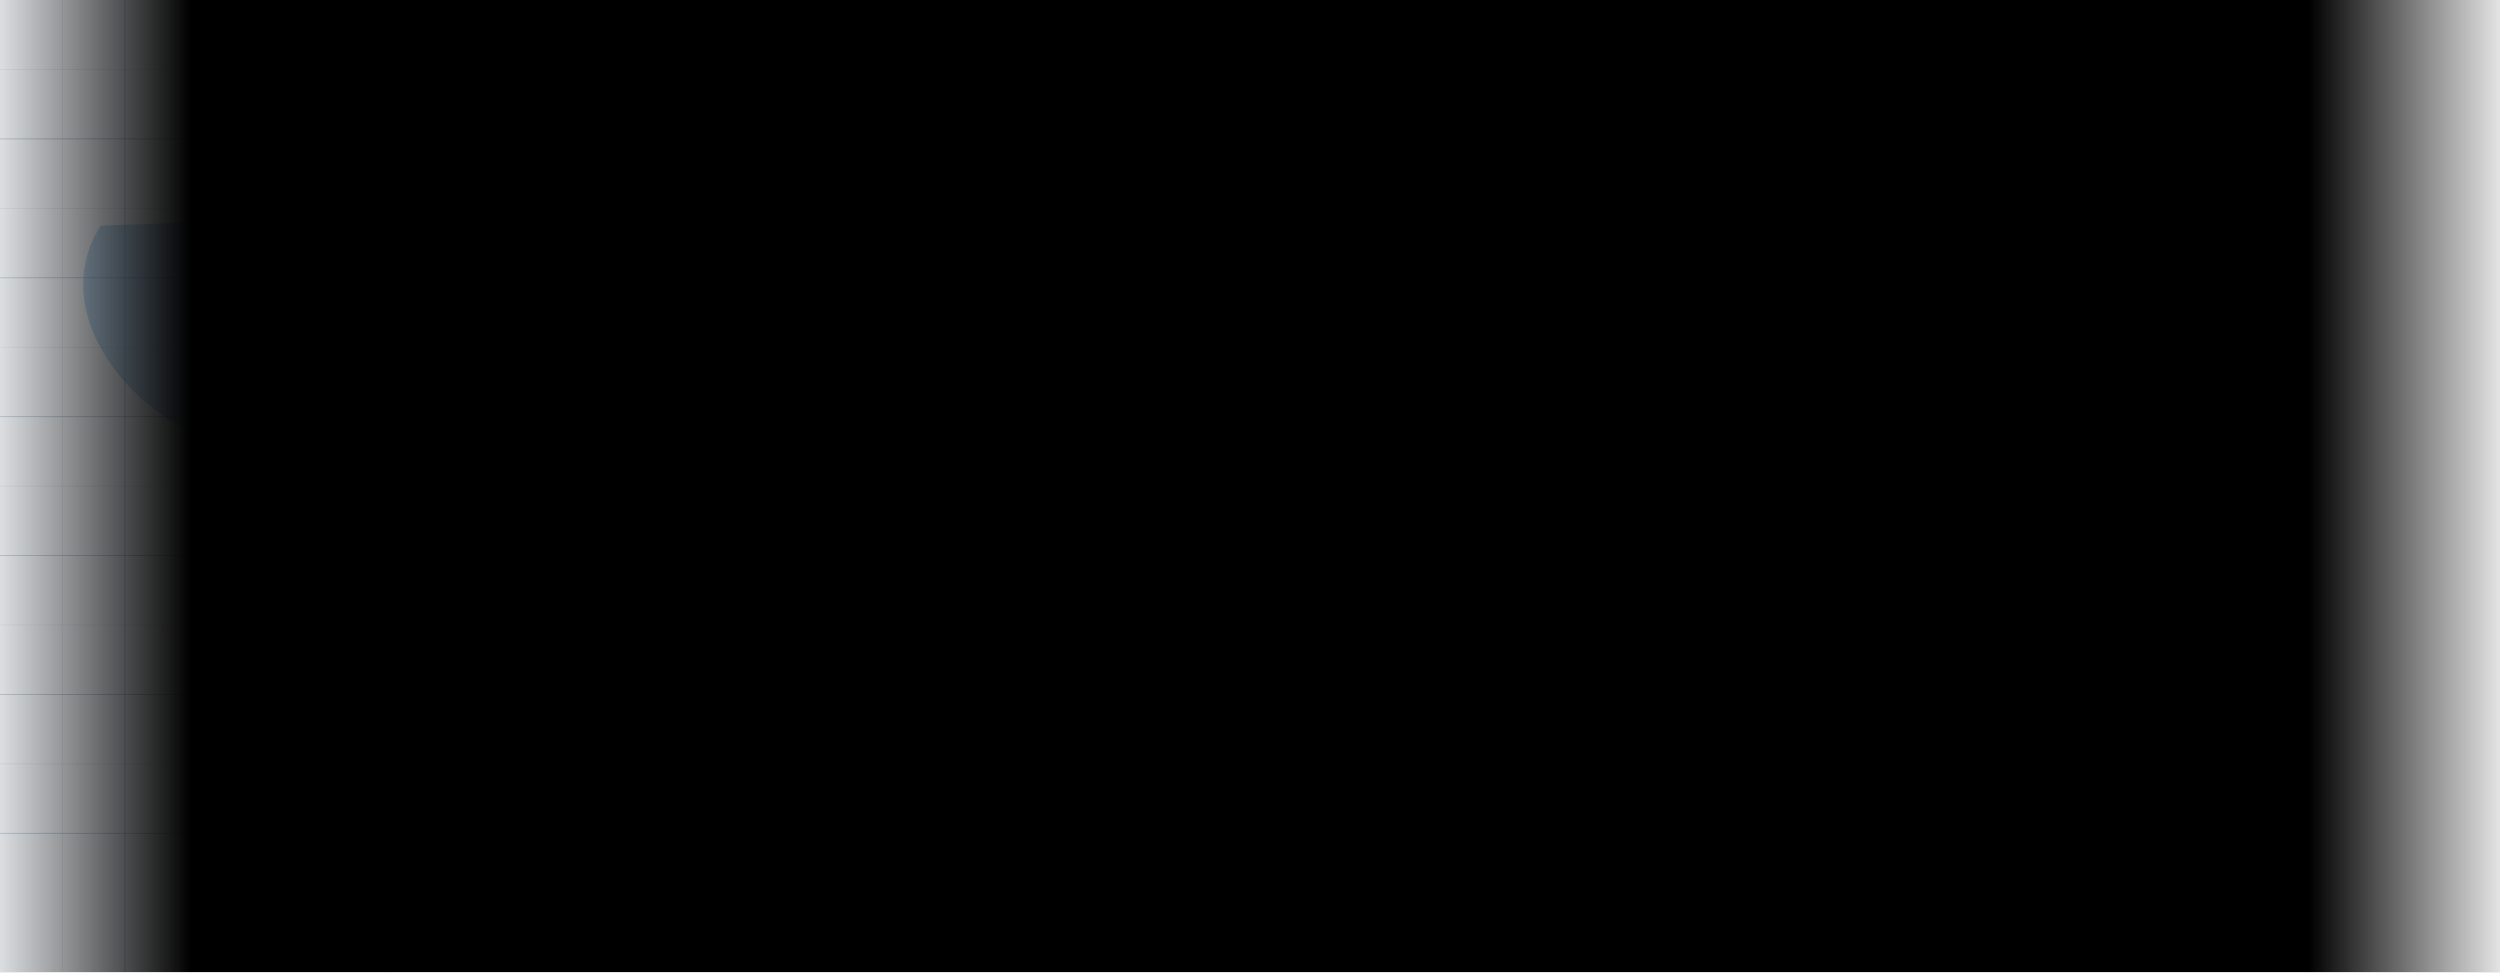
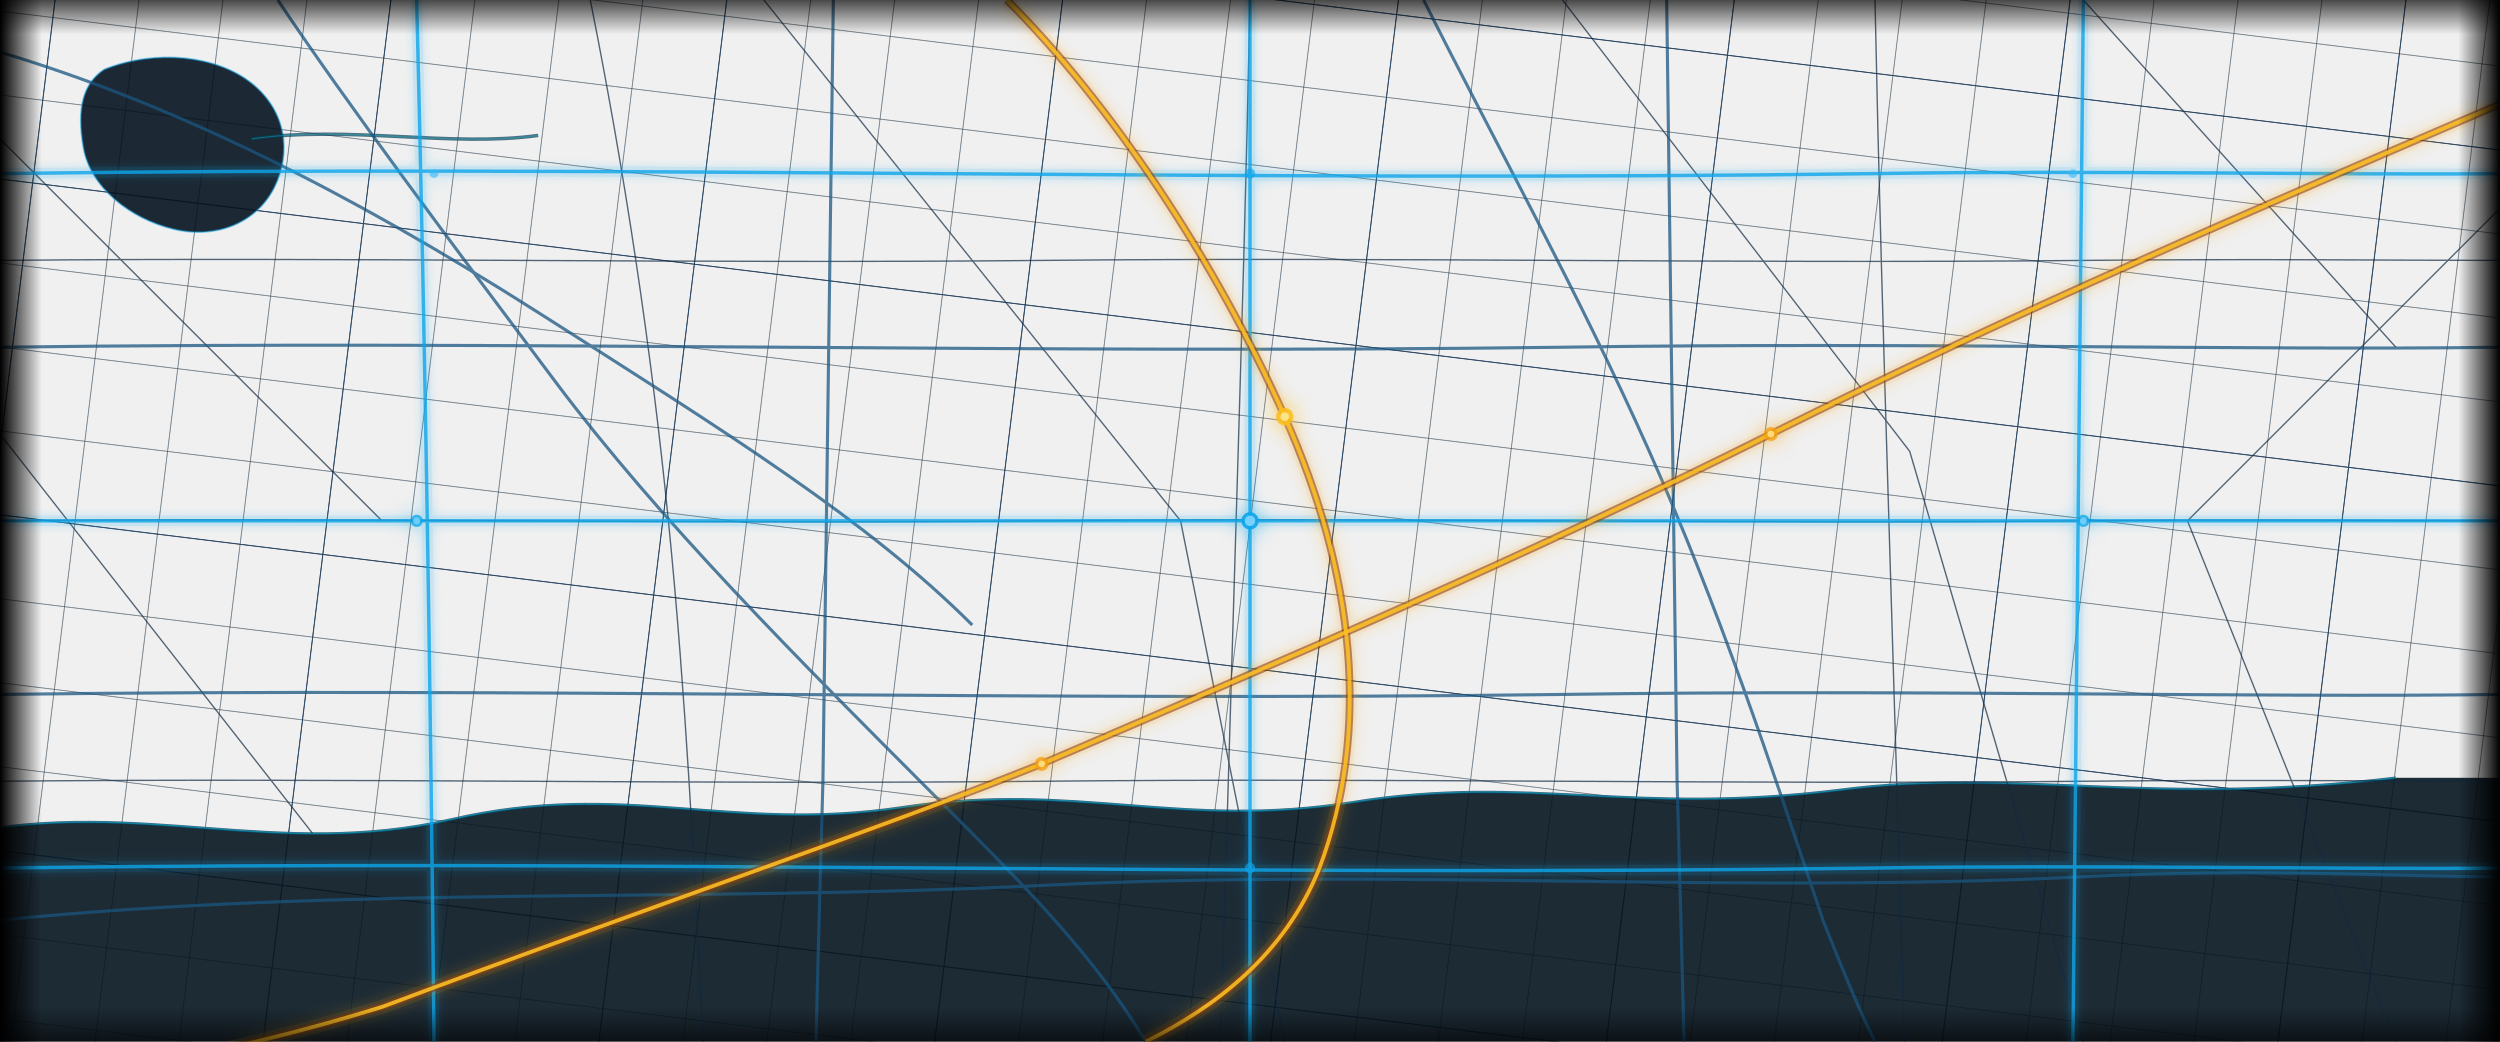
- <svg xmlns="http://www.w3.org/2000/svg" viewBox="0 0 1440 560" preserveAspectRatio="xMidYMid slice">
+ <svg xmlns="http://www.w3.org/2000/svg" viewBox="0 0 1440 600" preserveAspectRatio="xMidYMid slice">
  <defs>
-     <clipPath id="cp1">
-       <rect x="0" y="0" width="360" height="560" />
-     </clipPath>
-     <clipPath id="cp2">
-       <rect x="360" y="0" width="360" height="560" />
-     </clipPath>
-     <clipPath id="cp3">
-       <rect x="720" y="0" width="360" height="560" />
-     </clipPath>
-     <clipPath id="cp4">
-       <rect x="1080" y="0" width="360" height="560" />
-     </clipPath>
-     <linearGradient id="fadeX" x1="0%" y1="0%" x2="100%" y2="0%">
-       <stop offset="0%" stop-color="black" stop-opacity="0" />
-       <stop offset="8%" stop-color="black" stop-opacity="1" />
-       <stop offset="92%" stop-color="black" stop-opacity="1" />
-       <stop offset="100%" stop-color="black" stop-opacity="0" />
+     <pattern id="minorStreets" x="0" y="0" width="48" height="48" patternTransform="rotate(7 720 300)" patternUnits="userSpaceOnUse">
+       <line x1="0" y1="0" x2="0" y2="48" stroke="#0a2030" stroke-width="0.6" />
+       <line x1="0" y1="0" x2="48" y2="0" stroke="#0a2030" stroke-width="0.6" />
+     </pattern>
+     <pattern id="secStreets" x="0" y="0" width="192" height="192" patternTransform="rotate(7 720 300)" patternUnits="userSpaceOnUse">
+       <line x1="0" y1="0" x2="0" y2="192" stroke="#143558" stroke-width="1.2" />
+       <line x1="0" y1="0" x2="192" y2="0" stroke="#143558" stroke-width="1.2" />
+     </pattern>
+     <filter id="blueGlow" x="-50%" y="-50%" width="200%" height="200%">
+       <feGaussianBlur stdDeviation="2.5" result="blur" />
+       <feMerge>
+         <feMergeNode in="blur" />
+         <feMergeNode in="SourceGraphic" />
+       </feMerge>
+     </filter>
+     <filter id="orangeGlow" x="-80%" y="-80%" width="260%" height="260%">
+       <feGaussianBlur stdDeviation="4" result="blur" />
+       <feMerge>
+         <feMergeNode in="blur" />
+         <feMergeNode in="SourceGraphic" />
+       </feMerge>
+     </filter>
+     <filter id="nodeGlow" x="-200%" y="-200%" width="500%" height="500%">
+       <feGaussianBlur stdDeviation="6" result="blur" />
+       <feMerge>
+         <feMergeNode in="blur" />
+         <feMergeNode in="SourceGraphic" />
+       </feMerge>
+     </filter>
+     <linearGradient id="fadeLeft" x1="0%" y1="0%" x2="100%" y2="0%">
+       <stop offset="0%" stop-color="black" stop-opacity="1" />
+       <stop offset="12%" stop-color="black" stop-opacity="0" />
    </linearGradient>
-     <linearGradient id="fadeY" x1="0%" y1="0%" x2="0%" y2="100%">
-       <stop offset="0%" stop-color="black" stop-opacity="0.4" />
-       <stop offset="15%" stop-color="black" stop-opacity="1" />
-       <stop offset="85%" stop-color="black" stop-opacity="1" />
-       <stop offset="100%" stop-color="black" stop-opacity="0.3" />
+     <linearGradient id="fadeRight" x1="100%" y1="0%" x2="0%" y2="0%">
+       <stop offset="0%" stop-color="black" stop-opacity="1" />
+       <stop offset="12%" stop-color="black" stop-opacity="0" />
    </linearGradient>
-     <mask id="edgeFade">
-       <rect width="1440" height="560" fill="url(#fadeX)" />
-     </mask>
-     <radialGradient id="terrainGrad" cx="55%" cy="45%" r="55%">
-       <stop offset="0%" stop-color="#3a6b3a" />
-       <stop offset="30%" stop-color="#8b7355" />
-       <stop offset="60%" stop-color="#6b5a40" />
-       <stop offset="100%" stop-color="#4a3d2a" />
-     </radialGradient>
-     <linearGradient id="waterGradSat" x1="0%" y1="0%" x2="100%" y2="100%">
-       <stop offset="0%" stop-color="#1a9a7a" />
-       <stop offset="100%" stop-color="#0d6b55" />
+     <linearGradient id="fadeTop" x1="0%" y1="0%" x2="0%" y2="100%">
+       <stop offset="0%" stop-color="black" stop-opacity="0.7" />
+       <stop offset="18%" stop-color="black" stop-opacity="0" />
+     </linearGradient>
+     <linearGradient id="fadeBottom" x1="0%" y1="100%" x2="0%" y2="0%">
+       <stop offset="0%" stop-color="black" stop-opacity="0.6" />
+       <stop offset="18%" stop-color="black" stop-opacity="0" />
    </linearGradient>
  </defs>
-   <g clip-path="url(#cp1)">
-     <rect x="0" y="0" width="360" height="560" fill="#d0dce8" opacity="0.25" />
-     <g stroke="#8099b0" stroke-width="0.5" opacity="0.5">
-       <line x1="0" y1="80" x2="360" y2="80" />
-       <line x1="0" y1="160" x2="360" y2="160" />
-       <line x1="0" y1="240" x2="360" y2="240" />
-       <line x1="0" y1="320" x2="360" y2="320" />
-       <line x1="0" y1="400" x2="360" y2="400" />
-       <line x1="0" y1="480" x2="360" y2="480" />
-       <line x1="72" y1="0" x2="72" y2="560" />
-       <line x1="144" y1="0" x2="144" y2="560" />
-       <line x1="216" y1="0" x2="216" y2="560" />
-       <line x1="288" y1="0" x2="288" y2="560" />
-     </g>
-     <g stroke="#a0b4c4" stroke-width="0.3" opacity="0.35">
-       <line x1="0" y1="40" x2="360" y2="40" />
-       <line x1="0" y1="120" x2="360" y2="120" />
-       <line x1="0" y1="200" x2="360" y2="200" />
-       <line x1="0" y1="280" x2="360" y2="280" />
-       <line x1="0" y1="360" x2="360" y2="360" />
-       <line x1="0" y1="440" x2="360" y2="440" />
-       <line x1="36" y1="0" x2="36" y2="560" />
-       <line x1="108" y1="0" x2="108" y2="560" />
-       <line x1="180" y1="0" x2="180" y2="560" />
-       <line x1="252" y1="0" x2="252" y2="560" />
-       <line x1="324" y1="0" x2="324" y2="560" />
-     </g>
-     <path d="M 118,22 L 158,22 L 163,28 L 163,128              L 260,128 C 292,130 305,155 295,192              C 285,229 252,258 200,264              C 148,270 100,252 72,220              C 44,188 42,155 58,130              L 113,128 L 113,28 Z" fill="#5a9fd4" opacity="0.35" />
-     <line x1="113" y1="130" x2="163" y2="130" stroke="#a0b8c8" stroke-width="2" opacity="0.6" />
-     <path d="M 248,0 C 246,80 242,180 236,280 C 232,360 228,440 224,560" stroke="#8899aa" stroke-width="2.5" fill="none" opacity="0.6" />
-     <path d="M 248,0 C 246,80 242,180 236,280 C 232,360 228,440 224,560" stroke="#ccdde8" stroke-width="1" fill="none" opacity="0.5" />
-     <path d="M 200,0 C 202,80 205,160 210,240 C 215,320 218,400 220,560" stroke="#a0b4c4" stroke-width="1.5" fill="none" opacity="0.45" />
-     <circle cx="234" cy="310" r="7" fill="#334455" opacity="0.55" />
-     <circle cx="234" cy="310" r="3" fill="#ddeeff" opacity="0.85" />
-     <circle cx="192" cy="160" r="3" fill="#4466aa" opacity="0.45" />
-     <circle cx="260" cy="205" r="2.5" fill="#4466aa" opacity="0.4" />
-     <circle cx="226" cy="85" r="2" fill="#bb3366" opacity="0.6" />
+   <rect width="1440" height="600" fill="url(#minorStreets)" opacity="0.9" />
+   <rect width="1440" height="600" fill="url(#secStreets)" opacity="0.75" />
+   <path d="M -20,480 C 80,460 160,495 260,472 C 360,449 420,480 520,465            C 620,450 680,478 780,462 C 880,446 940,470 1060,455            C 1160,442 1240,465 1380,448 L 1460,448 L 1460,600 L -20,600 Z" fill="#051520" opacity="0.9" />
+   <path d="M -20,480 C 80,460 160,495 260,472 C 360,449 420,480 520,465            C 620,450 680,478 780,462 C 880,446 940,470 1060,455            C 1160,442 1240,465 1380,448" stroke="#0a4060" stroke-width="1.5" fill="none" opacity="0.8" />
+   <path d="M -20,480 C 80,460 160,495 260,472 C 360,449 420,480 520,465            C 620,450 680,478 780,462 C 880,446 940,470 1060,455            C 1160,442 1240,465 1380,448" stroke="#06b6d4" stroke-width="0.8" fill="none" opacity="0.5" />
+   <path d="M 60,40 C 90,28 125,32 145,48 C 165,64 168,88 158,108            C 148,128 125,138 100,132 C 75,126 52,108 48,85            C 44,62 48,48 60,40 Z" fill="#04121e" opacity="0.9" />
+   <path d="M 60,40 C 90,28 125,32 145,48 C 165,64 168,88 158,108            C 148,128 125,138 100,132 C 75,126 52,108 48,85            C 44,62 48,48 60,40 Z" stroke="#0ea5e9" stroke-width="1" fill="none" opacity="0.5" />
+   <path d="M 145,80 C 200,72 260,85 310,78" stroke="#0a3a50" stroke-width="2" fill="none" opacity="0.7" />
+   <path d="M 145,80 C 200,72 260,85 310,78" stroke="#06b6d4" stroke-width="0.7" fill="none" opacity="0.4" />
+   <g stroke="#0f2840" stroke-width="0.8" fill="none" opacity="0.7">
+     <path d="M 340,0   C 360,100 375,200 385,300 C 395,400 400,500 405,600" />
+     <path d="M 720,0   C 718,100 715,200 712,300 C 709,400 706,500 703,600" />
+     <path d="M 1080,0  C 1082,100 1085,200 1088,300 C 1091,400 1094,500 1097,600" />
+     <path d="M 0,150   C 200,148 400,152 600,150 C 800,148 1000,152 1200,150 C 1300,149 1380,150 1440,150" />
+     <path d="M 0,300   C 200,298 400,302 600,300 C 800,298 1000,302 1200,300 C 1300,299 1380,300 1440,300" />
+     <path d="M 0,450   C 200,448 400,452 600,450 C 800,448 1000,452 1200,450 C 1300,449 1380,450 1440,450" />
+     <path d="M 0,80  L 220,300" />
+     <path d="M 0,250 L 180,480" />
+     <path d="M 440,0 L 680,300 L 740,600" />
+     <path d="M 900,0 L 1100,260 L 1200,600" />
+     <path d="M 1200,0 L 1380,200" />
+     <path d="M 1440,120 L 1260,300 L 1380,600" />
  </g>
-   <g clip-path="url(#cp2)" transform="translate(360,0)">
-     <rect x="0" y="0" width="360" height="560" fill="#0a1520" opacity="0.6" />
-     <g stroke="#2a4060" stroke-width="0.5" opacity="0.7">
-       <line x1="0" y1="80" x2="360" y2="80" />
-       <line x1="0" y1="160" x2="360" y2="160" />
-       <line x1="0" y1="240" x2="360" y2="240" />
-       <line x1="0" y1="320" x2="360" y2="320" />
-       <line x1="0" y1="400" x2="360" y2="400" />
-       <line x1="0" y1="480" x2="360" y2="480" />
-       <line x1="72" y1="0" x2="72" y2="560" />
-       <line x1="144" y1="0" x2="144" y2="560" />
-       <line x1="216" y1="0" x2="216" y2="560" />
-       <line x1="288" y1="0" x2="288" y2="560" />
-     </g>
-     <g stroke="#1a2f44" stroke-width="0.3" opacity="0.6">
-       <line x1="0" y1="40" x2="360" y2="40" />
-       <line x1="0" y1="120" x2="360" y2="120" />
-       <line x1="0" y1="200" x2="360" y2="200" />
-       <line x1="0" y1="280" x2="360" y2="280" />
-       <line x1="0" y1="360" x2="360" y2="360" />
-       <line x1="0" y1="440" x2="360" y2="440" />
-       <line x1="36" y1="0" x2="36" y2="560" />
-       <line x1="108" y1="0" x2="108" y2="560" />
-       <line x1="180" y1="0" x2="180" y2="560" />
-       <line x1="252" y1="0" x2="252" y2="560" />
-       <line x1="324" y1="0" x2="324" y2="560" />
-     </g>
-     <path d="M 118,22 L 158,22 L 163,28 L 163,128              L 260,128 C 292,130 305,155 295,192              C 285,229 252,258 200,264              C 148,270 100,252 72,220              C 44,188 42,155 58,130              L 113,128 L 113,28 Z" fill="#0d2d4a" opacity="0.9" />
-     <path d="M 118,22 L 158,22 L 163,28 L 163,128              L 260,128 C 292,130 305,155 295,192              C 285,229 252,258 200,264              C 148,270 100,252 72,220              C 44,188 42,155 58,130              L 113,128 L 113,28 Z" fill="none" stroke="#1a5080" stroke-width="1" opacity="0.7" />
-     <line x1="113" y1="130" x2="163" y2="130" stroke="#2a6090" stroke-width="2" opacity="0.7" />
-     <path d="M 248,0 C 246,80 242,180 236,280 C 232,360 228,440 224,560" stroke="#ffffff" stroke-width="3.5" fill="none" opacity="0.18" />
-     <path d="M 248,0 C 246,80 242,180 236,280 C 232,360 228,440 224,560" stroke="#ccddff" stroke-width="1.5" fill="none" opacity="0.6" />
-     <path d="M 200,0 C 202,80 205,160 210,240 C 215,320 218,400 220,560" stroke="#445566" stroke-width="1.5" fill="none" opacity="0.7" />
-     <circle cx="234" cy="310" r="10" fill="#0ea5e9" opacity="0.15" />
-     <circle cx="234" cy="310" r="6" fill="#1a3050" opacity="0.85" />
-     <circle cx="234" cy="310" r="3" fill="#e0f0ff" opacity="0.9" />
-     <circle cx="192" cy="160" r="3" fill="#3366cc" opacity="0.6" />
-     <circle cx="260" cy="205" r="2.5" fill="#3366cc" opacity="0.55" />
-     <circle cx="226" cy="85" r="3" fill="#ff5599" opacity="0.7" />
-     <circle cx="226" cy="85" r="6" fill="#ff5599" opacity="0.12" />
+   <g stroke="#1a5580" stroke-width="1.8" fill="none" opacity="0.75">
+     <path d="M 0,200    C 300,196 600,204 900,200 C 1100,197 1300,202 1440,200" />
+     <path d="M 0,400    C 300,396 600,404 900,400 C 1100,397 1300,402 1440,400" />
+     <path d="M 480,0    C 478,150 476,300 474,450 C 472,520 471,560 470,600" />
+     <path d="M 960,0    C 962,150 964,300 966,450 C 968,520 969,560 970,600" />
+     <path d="M 160,0   C 200,60 260,140 320,220 C 380,300 460,380 540,460 C 590,510 630,550 660,600" />
+     <path d="M 820,0   C 860,80 910,170 950,260 C 990,350 1020,440 1050,530 C 1062,560 1070,580 1080,600" />
+     <path d="M 0,30    C 100,60 200,110 310,180 C 420,250 500,300 560,360" />
+     <path d="M 0,530   C 200,510 400,520 600,510 C 800,500 1000,515 1200,505 C 1300,500 1380,505 1440,505" />
  </g>
-   <g clip-path="url(#cp3)" transform="translate(720,0)">
-     <rect x="0" y="0" width="360" height="560" fill="#e8e0cc" opacity="0.3" />
-     <g stroke="#c8b888" stroke-width="0.5" fill="none" opacity="0.45">
-       <path d="M 0,180 C 60,170 120,185 180,175 C 240,165 300,180 360,170" />
-       <path d="M 0,220 C 60,210 120,225 180,215 C 240,205 300,220 360,210" />
-       <path d="M 0,260 C 60,252 120,265 180,255 C 240,245 300,258 360,250" />
-       <path d="M 0,380 C 60,372 120,385 180,375 C 240,365 300,378 360,370" />
-       <path d="M 0,420 C 60,412 120,425 180,415 C 240,405 300,418 360,410" />
-       <path d="M 0,460 C 60,452 120,465 180,455 C 240,445 300,458 360,450" />
-     </g>
-     <g stroke="#b8a888" stroke-width="0.4" opacity="0.35">
-       <line x1="0" y1="80" x2="360" y2="80" />
-       <line x1="0" y1="160" x2="360" y2="160" />
-       <line x1="0" y1="240" x2="360" y2="240" />
-       <line x1="0" y1="320" x2="360" y2="320" />
-       <line x1="0" y1="400" x2="360" y2="400" />
-       <line x1="0" y1="480" x2="360" y2="480" />
-       <line x1="72" y1="0" x2="72" y2="560" />
-       <line x1="144" y1="0" x2="144" y2="560" />
-       <line x1="216" y1="0" x2="216" y2="560" />
-       <line x1="288" y1="0" x2="288" y2="560" />
-     </g>
-     <path d="M 118,22 L 158,22 L 163,28 L 163,128              L 260,128 C 292,130 305,155 295,192              C 285,229 252,258 200,264              C 148,270 100,252 72,220              C 44,188 42,155 58,130              L 113,128 L 113,28 Z" fill="#4da8e8" opacity="0.65" />
-     <path d="M 118,22 L 158,22 L 163,28 L 163,128              L 260,128 C 292,130 305,155 295,192              C 285,229 252,258 200,264              C 148,270 100,252 72,220              C 44,188 42,155 58,130              L 113,128 L 113,28 Z" fill="none" stroke="#2288cc" stroke-width="1" opacity="0.6" />
-     <line x1="113" y1="130" x2="163" y2="130" stroke="#cc8833" stroke-width="2.5" opacity="0.7" />
-     <path d="M 248,0 C 246,80 242,180 236,280 C 232,360 228,440 224,560" stroke="#e8a030" stroke-width="3.5" fill="none" opacity="0.55" />
-     <path d="M 248,0 C 246,80 242,180 236,280 C 232,360 228,440 224,560" stroke="#ffffff" stroke-width="1" fill="none" opacity="0.5" />
-     <path d="M 200,0 C 202,80 205,160 210,240 C 215,320 218,400 220,560" stroke="#d0a050" stroke-width="2" fill="none" opacity="0.5" />
-     <circle cx="234" cy="310" r="7" fill="#222233" opacity="0.65" />
-     <circle cx="234" cy="310" r="3" fill="#ffffff" opacity="0.9" />
-     <circle cx="192" cy="160" r="3" fill="#2255aa" opacity="0.55" />
-     <circle cx="260" cy="205" r="2.5" fill="#2255aa" opacity="0.5" />
-     <circle cx="226" cy="85" r="3" fill="#cc3366" opacity="0.7" />
+   <g stroke="#0ea5e9" stroke-width="6" fill="none" opacity="0.18" filter="url(#blueGlow)">
+     <path d="M 0,300    L 1440,300" />
+     <path d="M 720,0    L 720,600" />
+     <path d="M 240,0    C 245,200 248,400 250,600" />
+     <path d="M 1200,0   C 1198,200 1196,400 1194,600" />
+     <path d="M 0,100    C 360,95 720,105 1080,100 C 1200,98 1360,101 1440,100" />
+     <path d="M 0,500    C 360,495 720,505 1080,500 C 1200,498 1360,501 1440,500" />
  </g>
-   <g clip-path="url(#cp4)" transform="translate(1080,0)">
-     <rect x="0" y="0" width="360" height="560" fill="url(#terrainGrad)" opacity="0.5" />
-     <path d="M 0,300 C 40,280 80,310 120,295 C 160,280 200,300 240,285 C 280,270 320,290 360,275 L 360,560 L 0,560 Z" fill="#5a4830" opacity="0.35" />
-     <path d="M 0,380 C 50,360 100,385 150,370 C 200,355 250,375 300,360 C 325,352 345,360 360,355 L 360,560 L 0,560 Z" fill="#4a3a28" opacity="0.3" />
-     <g stroke="#7a6a50" stroke-width="0.6" fill="none" opacity="0.4">
-       <path d="M 0,290 C 50,278 100,295 150,282 C 200,269 250,285 300,272 C 325,265 345,270 360,265" />
-       <path d="M 0,340 C 50,328 100,345 150,332 C 200,319 250,335 300,322 C 325,315 345,320 360,315" />
-       <path d="M 0,390 C 50,378 100,395 150,382 C 200,369 250,385 300,372 C 325,365 345,370 360,365" />
-       <path d="M 0,440 C 50,428 100,445 150,432 C 200,419 250,435 300,422" />
-     </g>
-     <path d="M 118,22 L 158,22 L 163,28 L 163,128              L 260,128 C 292,130 305,155 295,192              C 285,229 252,258 200,264              C 148,270 100,252 72,220              C 44,188 42,155 58,130              L 113,128 L 113,28 Z" fill="url(#waterGradSat)" opacity="0.75" />
-     <path d="M 118,22 L 158,22 L 163,28 L 163,128              L 260,128 C 292,130 305,155 295,192              C 285,229 252,258 200,264              C 148,270 100,252 72,220              C 44,188 42,155 58,130              L 113,128 L 113,28 Z" fill="none" stroke="#a8d8c0" stroke-width="1.5" opacity="0.5" />
-     <line x1="113" y1="130" x2="163" y2="130" stroke="#e8d8a0" stroke-width="3" opacity="0.6" />
-     <path d="M 248,0 C 246,80 242,180 236,280 C 232,360 228,440 224,560" stroke="#d0c090" stroke-width="2" fill="none" opacity="0.55" />
-     <circle cx="234" cy="310" r="9" fill="none" stroke="#ffffff" stroke-width="1.5" opacity="0.6" />
-     <circle cx="234" cy="310" r="3" fill="#ffffff" opacity="0.85" />
-     <circle cx="192" cy="160" r="3" fill="#88ddcc" opacity="0.5" />
-     <circle cx="260" cy="205" r="2.5" fill="#88ddcc" opacity="0.45" />
-     <circle cx="226" cy="85" r="3" fill="#ff6688" opacity="0.7" />
+   <g stroke="#0ea5e9" stroke-width="2" fill="none" opacity="0.8">
+     <path d="M 0,300    L 1440,300" />
+     <path d="M 720,0    L 720,600" />
+     <path d="M 240,0    C 245,200 248,400 250,600" />
+     <path d="M 1200,0   C 1198,200 1196,400 1194,600" />
+     <path d="M 0,100    C 360,95 720,105 1080,100 C 1200,98 1360,101 1440,100" />
+     <path d="M 0,500    C 360,495 720,505 1080,500 C 1200,498 1360,501 1440,500" />
  </g>
-   <g stroke="#4a7aaa" stroke-width="0.75" opacity="0.4">
-     <line x1="360" y1="0" x2="360" y2="560" />
-     <line x1="720" y1="0" x2="720" y2="560" />
-     <line x1="1080" y1="0" x2="1080" y2="560" />
+   <g stroke="#f59e0b" stroke-width="8" fill="none" opacity="0.2" filter="url(#orangeGlow)">
+     <path d="M 1440,60  C 1300,120 1160,180 1020,250 C 880,320 740,380 600,440 C 500,480 380,520 220,580 C 130,608 60,618 -20,630" />
+     <path d="M 580,0    C 640,60 700,150 740,240 C 780,330 790,420 760,500 C 740,550 700,580 660,600" />
  </g>
-   <rect width="1440" height="560" fill="url(#fadeX)" style="mix-blend-mode:multiply" />
+   <g fill="none">
+     <path d="M 1440,60  C 1300,120 1160,180 1020,250 C 880,320 740,380 600,440 C 500,480 380,520 220,580 C 130,608 60,618 -20,630" stroke="#92400e" stroke-width="4.5" opacity="0.6" />
+     <path d="M 580,0    C 640,60 700,150 740,240 C 780,330 790,420 760,500 C 740,550 700,580 660,600" stroke="#92400e" stroke-width="4.5" opacity="0.6" />
+     <path d="M 1440,60  C 1300,120 1160,180 1020,250 C 880,320 740,380 600,440 C 500,480 380,520 220,580 C 130,608 60,618 -20,630" stroke="#fbbf24" stroke-width="2.2" opacity="0.9" />
+     <path d="M 580,0    C 640,60 700,150 740,240 C 780,330 790,420 760,500 C 740,550 700,580 660,600" stroke="#fbbf24" stroke-width="2.2" opacity="0.9" />
+   </g>
+   <g filter="url(#nodeGlow)">
+     <circle cx="720" cy="300" r="5" fill="#0ea5e9" opacity="0.9" />
+     <circle cx="240" cy="300" r="3.5" fill="#0ea5e9" opacity="0.75" />
+     <circle cx="1200" cy="300" r="3.5" fill="#0ea5e9" opacity="0.75" />
+     <circle cx="720" cy="100" r="3" fill="#0ea5e9" opacity="0.65" />
+     <circle cx="720" cy="500" r="3" fill="#0ea5e9" opacity="0.65" />
+     <circle cx="250" cy="100" r="2.5" fill="#38bdf8" opacity="0.6" />
+     <circle cx="1194" cy="100" r="2.5" fill="#38bdf8" opacity="0.6" />
+   </g>
+   <g filter="url(#nodeGlow)">
+     <circle cx="740" cy="240" r="5" fill="#fbbf24" opacity="0.85" />
+     <circle cx="1020" cy="250" r="4" fill="#f59e0b" opacity="0.75" />
+     <circle cx="600" cy="440" r="4" fill="#f59e0b" opacity="0.75" />
+   </g>
+   <circle cx="720" cy="300" r="3" fill="#7dd3fc" opacity="0.95" />
+   <circle cx="240" cy="300" r="2" fill="#7dd3fc" opacity="0.85" />
+   <circle cx="1200" cy="300" r="2" fill="#7dd3fc" opacity="0.85" />
+   <circle cx="740" cy="240" r="2.5" fill="#fde68a" opacity="0.95" />
+   <circle cx="1020" cy="250" r="2" fill="#fde68a" opacity="0.85" />
+   <circle cx="600" cy="440" r="2" fill="#fde68a" opacity="0.85" />
+   <rect width="200" height="600" fill="url(#fadeLeft)" opacity="1" />
+   <rect x="1240" width="200" height="600" fill="url(#fadeRight)" opacity="1" />
+   <rect width="1440" height="110" fill="url(#fadeTop)" opacity="1" />
+   <rect y="490" width="1440" height="110" fill="url(#fadeBottom)" opacity="1" />
</svg>
